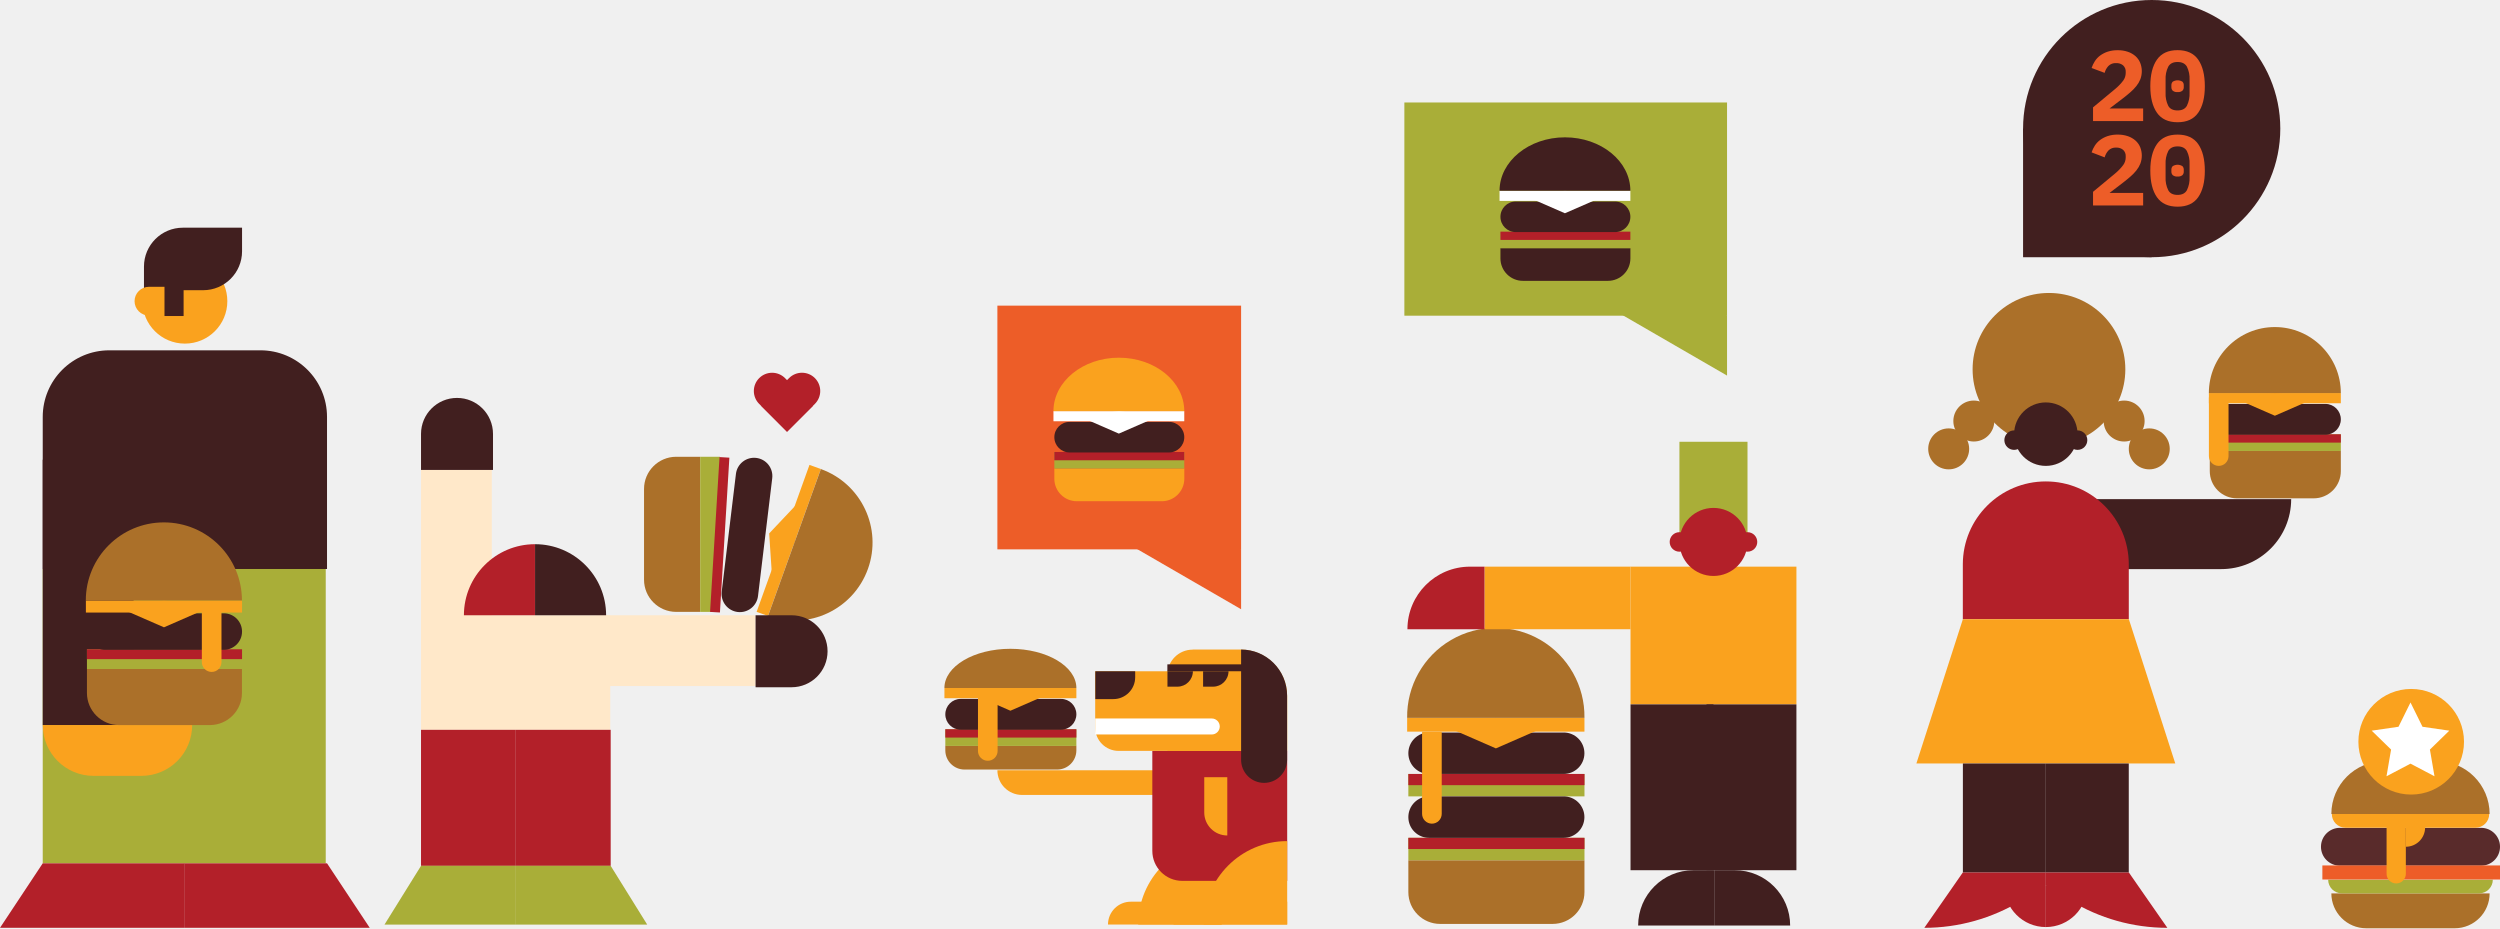
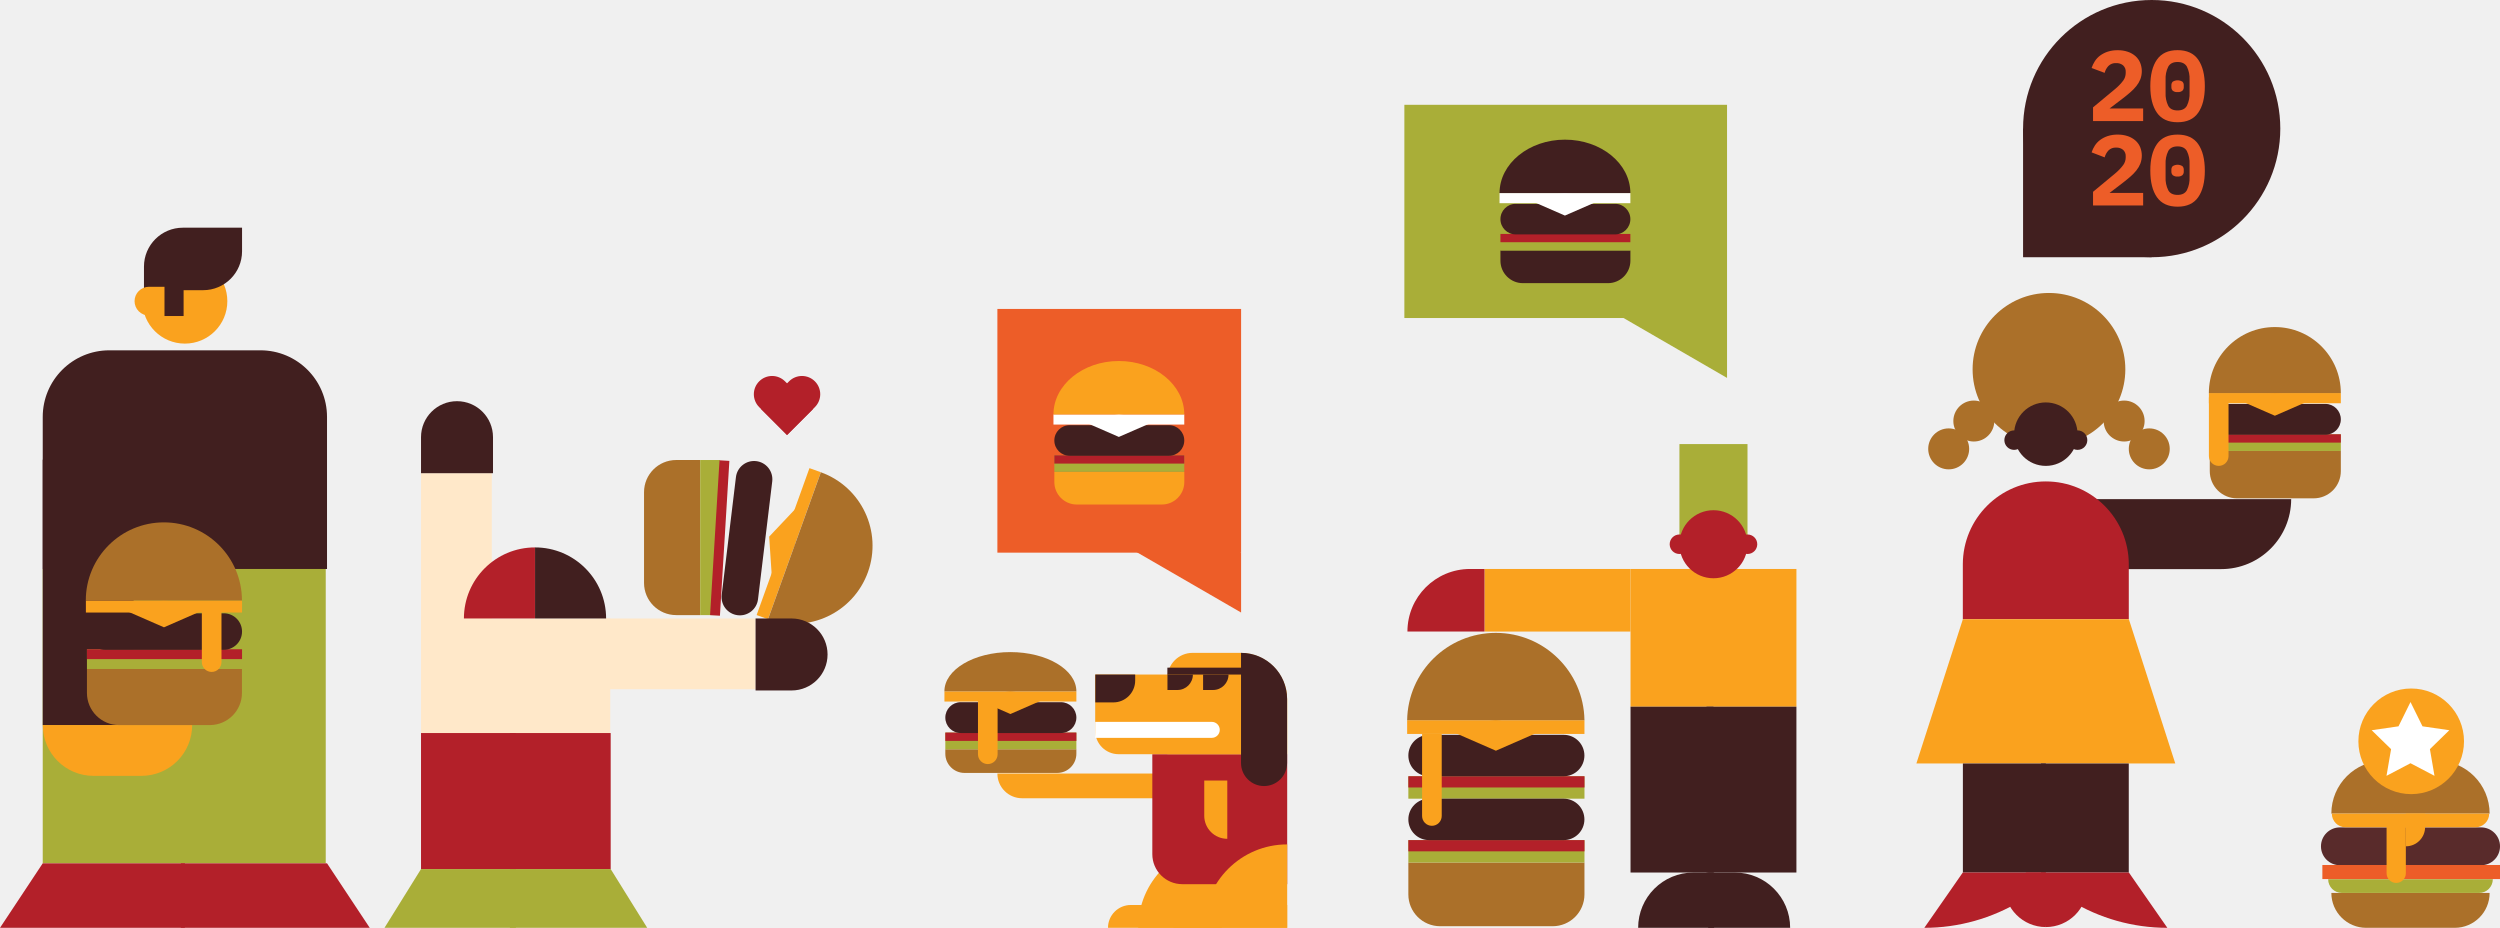
- <svg xmlns="http://www.w3.org/2000/svg" viewBox="0 0 1250.24 464.22">
+ <svg xmlns="http://www.w3.org/2000/svg" viewBox="0 0 1250.24 464">
  <defs>
    <style>.cls-1{fill:#ab7029;}.cls-2{fill:#a9ae38;}.cls-3{fill:#b32029;}.cls-4{fill:#411f1f;}.cls-5{fill:#faa21e;}.cls-6{fill:#ffe8c9;}.cls-7{fill:#ed5d28;}.cls-8{fill:#fff;}.cls-9{isolation:isolate;}.cls-10{fill:#592b2b;}</style>
  </defs>
  <g id="Layer_2" data-name="Layer 2">
    <g id="website_artwork" data-name="website artwork">
      <g id="Group_31" data-name="Group 31">
        <g id="Group_1" data-name="Group 1">
-           <path id="Rectangle_6" data-name="Rectangle 6" class="cls-1" d="M350.16,228.43V306h-12a16.08,16.08,0,0,1-16.08-16.08h0v-45.4a16.08,16.08,0,0,1,16.08-16.09h12Z" />
-           <rect id="Rectangle_7" data-name="Rectangle 7" class="cls-2" x="350.16" y="228.43" width="9.88" height="77.57" />
-           <rect id="Rectangle_8" data-name="Rectangle 8" class="cls-3" x="321.14" y="264.97" width="77.57" height="4.94" transform="translate(71.08 610.42) rotate(-86.51)" />
-           <path id="Rectangle_9" data-name="Rectangle 9" class="cls-4" d="M386.19,239.16l-7.11,58.9a9.15,9.15,0,0,1-10.16,8h0a9.15,9.15,0,0,1-8-10.16l7.12-58.9a9.13,9.13,0,0,1,10.16-8h0A9.13,9.13,0,0,1,386.19,239.16Z" />
-           <rect id="Rectangle_10" data-name="Rectangle 10" class="cls-5" x="355.41" y="267.26" width="78.09" height="6.05" transform="translate(6.62 549.98) rotate(-70.22)" />
-           <path id="Path_231" data-name="Path 231" class="cls-5" d="M386.38,292.73l10.92-21.42,5.23-23.47-17.87,18.92Z" />
-           <path id="Path_232" data-name="Path 232" class="cls-1" d="M384.09,308.05a39,39,0,0,0,26.43-73.48h0Z" />
-         </g>
-         <rect id="Rectangle_11" data-name="Rectangle 11" class="cls-6" x="210.55" y="307.69" width="94.64" height="57.29" />
-         <rect id="Rectangle_12" data-name="Rectangle 12" class="cls-6" x="298.21" y="307.69" width="79.65" height="35.39" />
-         <rect id="Rectangle_13" data-name="Rectangle 13" class="cls-6" x="210.55" y="235.02" width="35.39" height="87.79" />
-         <path id="Rectangle_14" data-name="Rectangle 14" class="cls-4" d="M210.55,235V217a18,18,0,0,1,18-18h0a18,18,0,0,1,18,18h0v18H210.55Z" />
-         <path id="Rectangle_15" data-name="Rectangle 15" class="cls-4" d="M377.86,307.69h18a18,18,0,0,1,18,18h0a18,18,0,0,1-18,18h-18V307.69Z" />
-         <rect id="Rectangle_16" data-name="Rectangle 16" class="cls-3" x="210.55" y="364.98" width="47.42" height="68.03" />
-         <rect id="Rectangle_17" data-name="Rectangle 17" class="cls-3" x="257.98" y="364.98" width="47.42" height="68.03" />
-         <path id="Path_233" data-name="Path 233" class="cls-2" d="M192.28,462.39H258V433H210.55Z" />
-         <path id="Path_234" data-name="Path 234" class="cls-2" d="M323.67,462.39H258V433H305.4Z" />
-         <path id="Rectangle_18" data-name="Rectangle 18" class="cls-4" d="M267.57,272.15h0a35.54,35.54,0,0,1,35.54,35.54H267.57V272.15Z" />
-         <path id="Rectangle_19" data-name="Rectangle 19" class="cls-3" d="M267.57,307.69H232a35.54,35.54,0,0,1,35.54-35.54h0v35.54Z" />
+           <path id="Rectangle_6" data-name="Rectangle 6" class="cls-1" d="M350.16,230.05v77.56h-12a16.08,16.08,0,0,1-16.08-16.08h0v-45.4a16.08,16.08,0,0,1,16.08-16.08h12Z" />
+           <rect id="Rectangle_7" data-name="Rectangle 7" class="cls-2" x="350.16" y="230.05" width="9.88" height="77.57" />
+           <rect id="Rectangle_8" data-name="Rectangle 8" class="cls-3" x="321.14" y="266.58" width="77.57" height="4.94" transform="translate(69.47 611.93) rotate(-86.51)" />
+           <path id="Rectangle_9" data-name="Rectangle 9" class="cls-4" d="M386.19,240.77l-7.11,58.9a9.14,9.14,0,0,1-10.16,8h0a9.13,9.13,0,0,1-8-10.16l7.12-58.9a9.14,9.14,0,0,1,10.16-8h0A9.13,9.13,0,0,1,386.19,240.77Z" />
+           <rect id="Rectangle_10" data-name="Rectangle 10" class="cls-5" x="355.41" y="268.87" width="78.09" height="6.05" transform="translate(5.1 551.05) rotate(-70.22)" />
+           <path id="Path_231" data-name="Path 231" class="cls-5" d="M386.38,294.34l10.92-21.42,5.23-23.47-17.87,18.92Z" />
+           <path id="Path_232" data-name="Path 232" class="cls-1" d="M384.09,309.66a39,39,0,0,0,26.43-73.48h0Z" />
+         </g>
+         <rect id="Rectangle_11" data-name="Rectangle 11" class="cls-6" x="210.55" y="309.3" width="94.64" height="57.29" />
+         <rect id="Rectangle_12" data-name="Rectangle 12" class="cls-6" x="298.21" y="309.3" width="79.65" height="35.39" />
+         <rect id="Rectangle_13" data-name="Rectangle 13" class="cls-6" x="210.55" y="236.63" width="35.39" height="87.79" />
+         <path id="Rectangle_14" data-name="Rectangle 14" class="cls-4" d="M210.55,236.63v-18a18,18,0,0,1,18-18h0a18,18,0,0,1,18,18h0v18H210.55Z" />
+         <path id="Rectangle_15" data-name="Rectangle 15" class="cls-4" d="M377.86,309.3h18a18,18,0,0,1,18,18h0a18,18,0,0,1-18,18h-18V309.3Z" />
+         <rect id="Rectangle_16" data-name="Rectangle 16" class="cls-3" x="210.55" y="366.59" width="47.42" height="68.03" />
+         <rect id="Rectangle_17" data-name="Rectangle 17" class="cls-3" x="254.97" y="366.59" width="50.43" height="68.03" />
+         <path id="Path_233" data-name="Path 233" class="cls-2" d="M192.28,464H258V434.61H210.55Z" />
+         <path id="Path_234" data-name="Path 234" class="cls-2" d="M323.67,464H255V434.61H305.4Z" />
+         <path id="Rectangle_18" data-name="Rectangle 18" class="cls-4" d="M267.57,273.76h0a35.54,35.54,0,0,1,35.54,35.54H267.57V273.76Z" />
+         <path id="Rectangle_19" data-name="Rectangle 19" class="cls-3" d="M267.57,309.3H232a35.54,35.54,0,0,1,35.54-35.54h0V309.3Z" />
        <g id="Group_2" data-name="Group 2">
-           <path id="Rectangle_20" data-name="Rectangle 20" class="cls-3" d="M379.67,189.09h0a9.12,9.12,0,0,1,12.91,0L406.51,203h0l-12.92,12.91h0L379.67,202A9.12,9.12,0,0,1,379.67,189.09Z" />
-           <path id="Rectangle_21" data-name="Rectangle 21" class="cls-3" d="M393.59,215.93,380.68,203h0l13.93-13.92a9.12,9.12,0,0,1,12.91,0h0a9.12,9.12,0,0,1,0,12.91h0l-13.93,13.93Z" />
+           <path id="Rectangle_20" data-name="Rectangle 20" class="cls-3" d="M379.67,190.7h0a9.12,9.12,0,0,1,12.91,0l13.93,13.93h0l-12.92,12.91h0l-13.92-13.93A9.12,9.12,0,0,1,379.67,190.7Z" />
+           <path id="Rectangle_21" data-name="Rectangle 21" class="cls-3" d="M393.59,217.54l-12.91-12.91h0l13.93-13.93a9.12,9.12,0,0,1,12.91,0h0a9.12,9.12,0,0,1,0,12.91h0l-13.93,13.93Z" />
        </g>
      </g>
      <g id="Group_32" data-name="Group 32">
        <circle id="Ellipse_14" data-name="Ellipse 14" class="cls-5" cx="92.46" cy="150.61" r="21.23" />
        <path id="Rectangle_52" data-name="Rectangle 52" class="cls-4" d="M54.67,175.19h75.57a33.3,33.3,0,0,1,33.3,33.3h0v76.05H21.37V208.49a33.3,33.3,0,0,1,33.3-33.3Z" />
-         <rect id="Rectangle_53" data-name="Rectangle 53" class="cls-2" x="21.37" y="284.55" width="71.08" height="147.2" />
-         <rect id="Rectangle_54" data-name="Rectangle 54" class="cls-2" x="91.82" y="284.55" width="71.08" height="147.2" />
+         <rect id="Rectangle_53" data-name="Rectangle 53" class="cls-2" x="21.37" y="284.54" width="71.08" height="147.2" />
+         <rect id="Rectangle_54" data-name="Rectangle 54" class="cls-2" x="91.82" y="284.54" width="71.08" height="147.2" />
        <path id="Path_243" data-name="Path 243" class="cls-3" d="M0,464H92.45V431.74H21.37Z" />
-         <path id="Path_244" data-name="Path 244" class="cls-3" d="M184.91,464H92.45V431.74h71.09Z" />
-         <rect id="Rectangle_55" data-name="Rectangle 55" class="cls-4" x="21.37" y="229.87" width="45.45" height="132.74" />
+         <path id="Path_244" data-name="Path 244" class="cls-3" d="M184.91,464H90.45V431.74h73.09Z" />
+         <rect id="Rectangle_55" data-name="Rectangle 55" class="cls-4" x="21.37" y="229.86" width="45.45" height="132.74" />
        <path id="Rectangle_56" data-name="Rectangle 56" class="cls-5" d="M21.37,362.61H96.1A25.35,25.35,0,0,1,70.75,388h-24a25.35,25.35,0,0,1-25.35-25.35Z" />
        <g id="Group_11" data-name="Group 11">
-           <path id="Rectangle_57" data-name="Rectangle 57" class="cls-1" d="M43.48,334.57H121v12A16.08,16.08,0,0,1,105,362.61H59.56a16.08,16.08,0,0,1-16.08-16.08h0v-12Z" />
-           <rect id="Rectangle_58" data-name="Rectangle 58" class="cls-2" x="43.48" y="324.69" width="77.57" height="9.88" />
-           <rect id="Rectangle_59" data-name="Rectangle 59" class="cls-3" x="43.48" y="324.69" width="77.57" height="4.94" />
-           <path id="Rectangle_60" data-name="Rectangle 60" class="cls-4" d="M52.6,306.72h59.32a9.12,9.12,0,0,1,9.12,9.13h0a9.12,9.12,0,0,1-9.12,9.12H52.6a9.12,9.12,0,0,1-9.12-9.12h0A9.12,9.12,0,0,1,52.6,306.72Z" />
-           <rect id="Rectangle_61" data-name="Rectangle 61" class="cls-5" x="42.95" y="300.29" width="78.09" height="6.05" />
-           <path id="Path_245" data-name="Path 245" class="cls-5" d="M105.85,303.31l-23.85-3-23.85,3L82,313.72Z" />
-           <path id="Path_246" data-name="Path 246" class="cls-1" d="M121,300.29a39,39,0,1,0-78.09,0H121Z" />
-         </g>
-         <path id="Rectangle_62" data-name="Rectangle 62" class="cls-4" d="M91.39,113.87h29.66v11.81a19.45,19.45,0,0,1-19.45,19.45H72V133.31a19.44,19.44,0,0,1,19.44-19.44Z" />
-         <path id="Rectangle_63" data-name="Rectangle 63" class="cls-5" d="M67.29,150.61h0a7.19,7.19,0,0,1,7.19-7.18H88.8V157.8H74.48a7.19,7.19,0,0,1-7.19-7.19Z" />
+           <path id="Rectangle_57" data-name="Rectangle 57" class="cls-1" d="M43.48,334.56H121v12A16.08,16.08,0,0,1,105,362.61H59.56a16.08,16.08,0,0,1-16.08-16.09h0v-12Z" />
+           <rect id="Rectangle_58" data-name="Rectangle 58" class="cls-2" x="43.48" y="324.68" width="77.57" height="9.88" />
+           <rect id="Rectangle_59" data-name="Rectangle 59" class="cls-3" x="43.48" y="324.68" width="77.57" height="4.94" />
+           <path id="Rectangle_60" data-name="Rectangle 60" class="cls-4" d="M52.6,306.71h59.32a9.12,9.12,0,0,1,9.12,9.13h0a9.12,9.12,0,0,1-9.12,9.12H52.6a9.12,9.12,0,0,1-9.12-9.12h0A9.12,9.12,0,0,1,52.6,306.71Z" />
+           <rect id="Rectangle_61" data-name="Rectangle 61" class="cls-5" x="42.95" y="300.28" width="78.09" height="6.05" />
+           <path id="Path_245" data-name="Path 245" class="cls-5" d="M105.85,303.3l-23.85-3-23.85,3L82,313.72Z" />
+           <path id="Path_246" data-name="Path 246" class="cls-1" d="M121,300.28a39,39,0,1,0-78.09,0H121Z" />
+         </g>
+         <path id="Rectangle_62" data-name="Rectangle 62" class="cls-4" d="M91.39,113.87h29.66v11.81a19.45,19.45,0,0,1-19.45,19.44H72V133.31a19.44,19.44,0,0,1,19.44-19.44Z" />
+         <path id="Rectangle_63" data-name="Rectangle 63" class="cls-5" d="M67.29,150.61h0a7.19,7.19,0,0,1,7.19-7.19H88.8v14.37H74.48a7.18,7.18,0,0,1-7.19-7.18Z" />
        <rect id="Rectangle_64" data-name="Rectangle 64" class="cls-4" x="82.26" y="131.99" width="9.56" height="26.05" />
-         <path id="Rectangle_65" data-name="Rectangle 65" class="cls-5" d="M100.94,301.7h9.82v29.42a4.91,4.91,0,0,1-4.91,4.91h0a4.91,4.91,0,0,1-4.91-4.91V301.7Z" />
+         <path id="Rectangle_65" data-name="Rectangle 65" class="cls-5" d="M100.94,301.7h9.82v29.41a4.91,4.91,0,0,1-4.91,4.92h0a4.91,4.91,0,0,1-4.91-4.92V301.7Z" />
      </g>
      <g id="Group_33" data-name="Group 33">
        <g id="Group_5" data-name="Group 5">
-           <rect id="Rectangle_22" data-name="Rectangle 22" class="cls-7" x="498.79" y="152.85" width="121.88" height="121.88" />
-           <path id="Path_235" data-name="Path 235" class="cls-7" d="M560.48,269.85l60.19,34.83V274.73l-23.93-15.81Z" />
+           <rect id="Rectangle_22" data-name="Rectangle 22" class="cls-7" x="498.79" y="154.5" width="121.88" height="121.88" />
+           <path id="Path_235" data-name="Path 235" class="cls-7" d="M560.48,271.51l60.19,34.82V276.38l-23.93-15.81Z" />
          <g id="Group_4" data-name="Group 4">
-             <path id="Rectangle_23" data-name="Rectangle 23" class="cls-5" d="M527.27,234.32h65v5.1A11.24,11.24,0,0,1,581,250.66H538.51a11.24,11.24,0,0,1-11.24-11.24v-5.1Z" />
-             <rect id="Rectangle_24" data-name="Rectangle 24" class="cls-2" x="527.27" y="226.04" width="64.98" height="8.27" />
-             <rect id="Rectangle_25" data-name="Rectangle 25" class="cls-3" x="527.27" y="226.04" width="64.98" height="4.14" />
-             <rect id="Rectangle_26" data-name="Rectangle 26" class="cls-4" x="527.27" y="210.99" width="64.98" height="15.29" rx="7.64" />
-             <rect id="Rectangle_27" data-name="Rectangle 27" class="cls-8" x="526.83" y="205.6" width="65.42" height="5.07" />
-             <path id="Path_236" data-name="Path 236" class="cls-8" d="M579.53,208.13l-20-2.53-20,2.53,20,8.72Z" />
-             <path id="Path_237" data-name="Path 237" class="cls-5" d="M592.25,205.6c0-14.76-14.64-26.72-32.71-26.72s-32.71,12-32.71,26.72Z" />
+             <path id="Rectangle_23" data-name="Rectangle 23" class="cls-5" d="M527.27,236h65v5.1A11.24,11.24,0,0,1,581,252.31H538.51a11.24,11.24,0,0,1-11.24-11.24V236Z" />
+             <rect id="Rectangle_24" data-name="Rectangle 24" class="cls-2" x="527.27" y="227.7" width="64.98" height="8.27" />
+             <rect id="Rectangle_25" data-name="Rectangle 25" class="cls-3" x="527.27" y="227.7" width="64.98" height="4.14" />
+             <rect id="Rectangle_26" data-name="Rectangle 26" class="cls-4" x="527.27" y="212.64" width="64.98" height="15.29" rx="7.64" />
+             <rect id="Rectangle_27" data-name="Rectangle 27" class="cls-8" x="526.83" y="207.25" width="65.42" height="5.07" />
+             <path id="Path_236" data-name="Path 236" class="cls-8" d="M579.53,209.79l-20-2.54-20,2.54,20,8.72Z" />
+             <path id="Path_237" data-name="Path 237" class="cls-5" d="M592.25,207.25c0-14.75-14.64-26.71-32.71-26.71s-32.71,12-32.71,26.71Z" />
          </g>
        </g>
        <g id="Group_14" data-name="Group 14">
          <g id="Group_13" data-name="Group 13">
-             <path id="Rectangle_66" data-name="Rectangle 66" class="cls-1" d="M472.75,373h65.54v2.24a9.61,9.61,0,0,1-9.61,9.61H482.36a9.61,9.61,0,0,1-9.61-9.61V373Z" />
-             <rect id="Rectangle_67" data-name="Rectangle 67" class="cls-2" x="472.75" y="364.69" width="65.54" height="8.35" />
-             <rect id="Rectangle_68" data-name="Rectangle 68" class="cls-3" x="472.75" y="364.69" width="65.54" height="4.17" />
-             <path id="Rectangle_69" data-name="Rectangle 69" class="cls-4" d="M480.46,349.51h50.12a7.71,7.71,0,0,1,7.71,7.71h0a7.71,7.71,0,0,1-7.71,7.71H480.46a7.71,7.71,0,0,1-7.71-7.71h0A7.71,7.71,0,0,1,480.46,349.51Z" />
-             <rect id="Rectangle_70" data-name="Rectangle 70" class="cls-5" x="472.31" y="344.07" width="65.98" height="5.11" />
-             <path id="Path_247" data-name="Path 247" class="cls-5" d="M525.45,346.63l-20.15-2.56-20.15,2.56,20.15,8.8Z" />
-             <path id="Path_248" data-name="Path 248" class="cls-1" d="M538.29,344.07c0-10.83-14.77-19.61-33-19.61s-33,8.78-33,19.61Z" />
-           </g>
-           <path id="Rectangle_71" data-name="Rectangle 71" class="cls-5" d="M498.79,385.2h80.94v12.35H511.14A12.35,12.35,0,0,1,498.79,385.2Z" />
-           <path id="Rectangle_72" data-name="Rectangle 72" class="cls-5" d="M610.94,420.63h0v41.71H569.22A41.71,41.71,0,0,1,610.94,420.63Z" />
-           <path id="Rectangle_73" data-name="Rectangle 73" class="cls-5" d="M565.52,450.93h45.42v11.41H554.1A11.42,11.42,0,0,1,565.52,450.93Z" />
-           <path id="Rectangle_74" data-name="Rectangle 74" class="cls-3" d="M576.28,375.52h67.44v65H591.27a15,15,0,0,1-15-15v-50Z" />
-           <path id="Rectangle_75" data-name="Rectangle 75" class="cls-5" d="M547.7,335.69h78.35v39.83H559.42A11.72,11.72,0,0,1,547.7,363.8V335.69Z" />
-           <path id="Rectangle_76" data-name="Rectangle 76" class="cls-5" d="M596.44,324.83h23.84a23.44,23.44,0,0,1,23.44,23.44v27.25H583.8v-38a12.64,12.64,0,0,1,12.64-12.64Z" />
-           <path id="Rectangle_77" data-name="Rectangle 77" class="cls-4" d="M547.7,335.69h20v3a10.93,10.93,0,0,1-10.93,10.93h-9V335.69Z" />
-           <path id="Rectangle_78" data-name="Rectangle 78" class="cls-5" d="M602.24,388.69h11.52v29.13h0a11.52,11.52,0,0,1-11.52-11.52h0V388.69Z" />
-           <path id="Rectangle_79" data-name="Rectangle 79" class="cls-5" d="M643.72,420.63h0v41.71H602A41.71,41.71,0,0,1,643.72,420.63Z" />
-           <path id="Rectangle_80" data-name="Rectangle 80" class="cls-5" d="M598.29,450.93h45.43v11.41H586.87A11.42,11.42,0,0,1,598.29,450.93Z" />
-           <path id="Rectangle_81" data-name="Rectangle 81" class="cls-4" d="M583.8,335.69h12.76a7.72,7.72,0,0,1-7.72,7.71h-5v-7.71Z" />
-           <path id="Rectangle_82" data-name="Rectangle 82" class="cls-4" d="M601.62,335.69h12.76a7.72,7.72,0,0,1-7.72,7.71h-5v-7.71Z" />
-           <rect id="Rectangle_83" data-name="Rectangle 83" class="cls-4" x="583.8" y="332.24" width="48.39" height="3.45" />
-           <path id="Rectangle_84" data-name="Rectangle 84" class="cls-4" d="M620.67,324.83h0a23,23,0,0,1,23,23V380a11.52,11.52,0,0,1-11.52,11.52h0A11.52,11.52,0,0,1,620.67,380h0V324.83Z" />
-           <path id="Rectangle_85" data-name="Rectangle 85" class="cls-8" d="M547.7,359.31H606a4,4,0,0,1,4,4h0a4,4,0,0,1-4,4H547.7v-8Z" />
-           <path id="Rectangle_86" data-name="Rectangle 86" class="cls-5" d="M489.08,346.13h9.82v29.42a4.91,4.91,0,0,1-4.91,4.91h0a4.91,4.91,0,0,1-4.91-4.91V346.13Z" />
+             <path id="Rectangle_66" data-name="Rectangle 66" class="cls-1" d="M472.75,374.69h65.54v2.24a9.61,9.61,0,0,1-9.61,9.61H482.36a9.61,9.61,0,0,1-9.61-9.61v-2.24Z" />
+             <rect id="Rectangle_67" data-name="Rectangle 67" class="cls-2" x="472.75" y="366.35" width="65.54" height="8.35" />
+             <rect id="Rectangle_68" data-name="Rectangle 68" class="cls-3" x="472.75" y="366.35" width="65.54" height="4.17" />
+             <path id="Rectangle_69" data-name="Rectangle 69" class="cls-4" d="M480.46,351.16h50.12a7.71,7.71,0,0,1,7.71,7.71h0a7.72,7.72,0,0,1-7.71,7.72H480.46a7.72,7.72,0,0,1-7.71-7.72h0A7.71,7.71,0,0,1,480.46,351.16Z" />
+             <rect id="Rectangle_70" data-name="Rectangle 70" class="cls-5" x="472.31" y="345.73" width="65.98" height="5.11" />
+             <path id="Path_247" data-name="Path 247" class="cls-5" d="M525.45,348.28l-20.15-2.56-20.15,2.56,20.15,8.8Z" />
+             <path id="Path_248" data-name="Path 248" class="cls-1" d="M538.29,345.73c0-10.84-14.77-19.62-33-19.62s-33,8.78-33,19.62Z" />
+           </g>
+           <path id="Rectangle_71" data-name="Rectangle 71" class="cls-5" d="M498.79,386.85h80.94V399.2H511.14A12.35,12.35,0,0,1,498.79,386.85Z" />
+           <path id="Rectangle_72" data-name="Rectangle 72" class="cls-5" d="M610.94,422.28h0V464H569.22A41.72,41.72,0,0,1,610.94,422.28Z" />
+           <path id="Rectangle_73" data-name="Rectangle 73" class="cls-5" d="M565.52,452.58h45.42V464H554.1A11.42,11.42,0,0,1,565.52,452.58Z" />
+           <path id="Rectangle_74" data-name="Rectangle 74" class="cls-3" d="M576.28,377.17h67.44v65H591.27a15,15,0,0,1-15-15V377.17Z" />
+           <path id="Rectangle_75" data-name="Rectangle 75" class="cls-5" d="M547.7,337.34h78.35v39.83H559.42a11.72,11.72,0,0,1-11.72-11.71V337.34Z" />
+           <path id="Rectangle_76" data-name="Rectangle 76" class="cls-5" d="M596.44,326.49h23.84a23.44,23.44,0,0,1,23.44,23.43v27.25H583.8V339.12a12.63,12.63,0,0,1,12.64-12.63Z" />
+           <path id="Rectangle_77" data-name="Rectangle 77" class="cls-4" d="M547.7,337.34h20v3a10.93,10.93,0,0,1-10.93,10.93h-9V337.34Z" />
+           <path id="Rectangle_78" data-name="Rectangle 78" class="cls-5" d="M602.24,390.34h11.52v29.14h0A11.52,11.52,0,0,1,602.24,408h0V390.34Z" />
+           <path id="Rectangle_79" data-name="Rectangle 79" class="cls-5" d="M643.72,422.28h0V464H602A41.72,41.72,0,0,1,643.72,422.28Z" />
+           <path id="Rectangle_80" data-name="Rectangle 80" class="cls-5" d="M598.29,452.58h45.43V464H586.87A11.42,11.42,0,0,1,598.29,452.58Z" />
+           <path id="Rectangle_81" data-name="Rectangle 81" class="cls-4" d="M583.8,337.34h12.76a7.72,7.72,0,0,1-7.72,7.72h-5v-7.72Z" />
+           <path id="Rectangle_82" data-name="Rectangle 82" class="cls-4" d="M601.62,337.34h12.76a7.72,7.72,0,0,1-7.72,7.72h-5v-7.72Z" />
+           <rect id="Rectangle_83" data-name="Rectangle 83" class="cls-4" x="583.8" y="333.89" width="48.39" height="3.45" />
+           <path id="Rectangle_84" data-name="Rectangle 84" class="cls-4" d="M620.67,326.49h0a23,23,0,0,1,23,23v32.09a11.51,11.51,0,0,1-11.52,11.52h0a11.52,11.52,0,0,1-11.52-11.52h0V326.49Z" />
+           <path id="Rectangle_85" data-name="Rectangle 85" class="cls-8" d="M547.7,361H606a4,4,0,0,1,4,4h0a4,4,0,0,1-4,4H547.7v-8Z" />
+           <path id="Rectangle_86" data-name="Rectangle 86" class="cls-5" d="M489.08,347.78h9.82V377.2a4.91,4.91,0,0,1-4.91,4.91h0a4.9,4.9,0,0,1-4.91-4.91V347.78Z" />
        </g>
      </g>
      <g id="Group_28" data-name="Group 28">
        <g id="Group_8" data-name="Group 8">
          <circle id="Ellipse_10" data-name="Ellipse 10" class="cls-4" cx="1076.05" cy="64.32" r="64.32" />
          <rect id="Rectangle_34" data-name="Rectangle 34" class="cls-4" x="1011.73" y="64.32" width="64.32" height="64.32" />
          <g id="_20_20" data-name=" 20 20" class="cls-9">
            <g class="cls-9">
              <path class="cls-7" d="M1071.78,60.53h-25.06V53.69l11-9.14a24.54,24.54,0,0,0,4.09-4.24,6.51,6.51,0,0,0,1.25-3.8V36a4.15,4.15,0,0,0-1.3-3.32,5.14,5.14,0,0,0-3.49-1.12A5,5,0,0,0,1054.4,33a8.11,8.11,0,0,0-1.89,3.44L1046,34a15.21,15.21,0,0,1,1.64-3.43,10.82,10.82,0,0,1,2.67-2.82,13.93,13.93,0,0,1,3.77-1.92,15.59,15.59,0,0,1,5-.72,15,15,0,0,1,5.09.8,11.22,11.22,0,0,1,3.8,2.19,9.21,9.21,0,0,1,2.34,3.32,11.42,11.42,0,0,1,.08,8.19,13.44,13.44,0,0,1-2,3.42,23.51,23.51,0,0,1-3,3.1c-1.14,1-2.37,2-3.67,3L1055,54.24h16.78Z" />
              <path class="cls-7" d="M1089,61.13q-7,0-10.32-4.75t-3.32-13.28q0-8.54,3.32-13.28T1089,25.08q7,0,10.31,4.74t3.32,13.28q0,8.53-3.32,13.28T1089,61.13Zm0-5.9q3.35,0,4.66-2.34a13.35,13.35,0,0,0,1.33-6.54V39.86a13.3,13.3,0,0,0-1.33-6.54Q1092.3,31,1089,31c-2.24,0-3.79.78-4.67,2.35a13.3,13.3,0,0,0-1.33,6.54v6.49a13.35,13.35,0,0,0,1.33,6.54C1085.17,54.45,1086.72,55.23,1089,55.23Zm0-9.18a3.31,3.31,0,0,1-2.43-.7,2.4,2.4,0,0,1-.67-1.7v-1.1a2.41,2.41,0,0,1,.67-1.7,4.61,4.61,0,0,1,4.85,0,2.37,2.37,0,0,1,.67,1.7v1.1a2.35,2.35,0,0,1-.67,1.7A3.3,3.3,0,0,1,1089,46.05Z" />
            </g>
            <g class="cls-9">
              <path class="cls-7" d="M1071.78,102.76h-25.06V95.92l11-9.13a24.18,24.18,0,0,0,4.09-4.25,6.48,6.48,0,0,0,1.25-3.79v-.5a4.13,4.13,0,0,0-1.3-3.32,5.14,5.14,0,0,0-3.49-1.12,5,5,0,0,0-3.85,1.44,8.21,8.21,0,0,0-1.89,3.45L1046,76.2a14.93,14.93,0,0,1,1.64-3.42,10.82,10.82,0,0,1,2.67-2.82,13.65,13.65,0,0,1,3.77-1.92,15.58,15.58,0,0,1,5-.73,15.23,15.23,0,0,1,5.09.8,11.41,11.41,0,0,1,3.8,2.2,9.12,9.12,0,0,1,2.34,3.32,11.42,11.42,0,0,1,.08,8.19,13.79,13.79,0,0,1-2,3.42,23.45,23.45,0,0,1-3,3.09c-1.14,1-2.37,2-3.67,3L1055,96.47h16.78Z" />
              <path class="cls-7" d="M1089,103.36q-7,0-10.32-4.74t-3.32-13.28q0-8.53,3.32-13.28T1089,67.31q7,0,10.31,4.75t3.32,13.28q0,8.53-3.32,13.28T1089,103.36Zm0-5.89q3.35,0,4.66-2.35a13.3,13.3,0,0,0,1.33-6.54V82.09a13.35,13.35,0,0,0-1.33-6.54q-1.32-2.34-4.66-2.34c-2.24,0-3.79.78-4.67,2.34a13.35,13.35,0,0,0-1.33,6.54v6.49a13.3,13.3,0,0,0,1.33,6.54C1085.17,96.69,1086.72,97.47,1089,97.47Zm0-9.19a3.36,3.36,0,0,1-2.43-.69,2.41,2.41,0,0,1-.67-1.7v-1.1a2.4,2.4,0,0,1,.67-1.7,4.55,4.55,0,0,1,4.85,0,2.35,2.35,0,0,1,.67,1.7v1.1a2.37,2.37,0,0,1-.67,1.7A3.35,3.35,0,0,1,1089,88.28Z" />
            </g>
          </g>
        </g>
        <g id="Group_16" data-name="Group 16">
          <path id="Rectangle_87" data-name="Rectangle 87" class="cls-4" d="M1042.69,249.61h103.12a35,35,0,0,1-35,35h-68.12v-35Z" />
          <circle id="Ellipse_15" data-name="Ellipse 15" class="cls-1" cx="1024.68" cy="184.7" r="38.19" />
          <path id="Rectangle_88" data-name="Rectangle 88" class="cls-3" d="M1023.11,240.76h0a41.49,41.49,0,0,1,41.49,41.48h0v27.39h-83V282.25A41.49,41.49,0,0,1,1023.11,240.76Z" />
          <path id="Path_249" data-name="Path 249" class="cls-5" d="M1087.85,381.82H958.37l23.26-72.17h83Z" />
          <rect id="Rectangle_89" data-name="Rectangle 89" class="cls-4" x="981.63" y="381.82" width="41.48" height="54.54" />
-           <rect id="Rectangle_90" data-name="Rectangle 90" class="cls-4" x="1023.11" y="381.82" width="41.48" height="54.54" />
+           <rect id="Rectangle_90" data-name="Rectangle 90" class="cls-4" x="1020.71" y="381.82" width="43.88" height="54.54" />
          <path id="Path_250" data-name="Path 250" class="cls-3" d="M1023.11,436.35v6.53l-12.25,7.48A93.12,93.12,0,0,1,962.34,464h0l11.24-16.13,8-11.52Z" />
          <path id="Rectangle_91" data-name="Rectangle 91" class="cls-3" d="M1002.37,442.88h20.74v20.74h0a20.74,20.74,0,0,1-20.74-20.74Z" />
-           <path id="Path_251" data-name="Path 251" class="cls-3" d="M1023.11,436.35v6.53l12.26,7.48A93.08,93.08,0,0,0,1083.88,464h0l-11.23-16.13-8-11.52Z" />
-           <path id="Rectangle_92" data-name="Rectangle 92" class="cls-3" d="M1023.11,463.62h0V442.88h20.75A20.74,20.74,0,0,1,1023.11,463.62Z" />
+           <path id="Path_251" data-name="Path 251" class="cls-3" d="M1013.11,436.35v6.53l22.26,7.48A93.08,93.08,0,0,0,1083.88,464h0l-11.23-16.13-8-11.52Z" />
+           <path id="Rectangle_92" data-name="Rectangle 92" class="cls-3" d="M1023.11,463.62h0l-10-20.74h30.75A20.74,20.74,0,0,1,1023.11,463.62Z" />
          <circle id="Ellipse_16" data-name="Ellipse 16" class="cls-4" cx="1023.11" cy="217.12" r="15.87" />
          <circle id="Ellipse_17" data-name="Ellipse 17" class="cls-1" cx="1062.27" cy="210.56" r="10.24" />
          <circle id="Ellipse_18" data-name="Ellipse 18" class="cls-1" cx="1074.84" cy="224.48" r="10.24" />
          <circle id="Ellipse_19" data-name="Ellipse 19" class="cls-1" cx="987.1" cy="210.56" r="10.24" />
          <circle id="Ellipse_20" data-name="Ellipse 20" class="cls-1" cx="974.53" cy="224.48" r="10.24" />
          <g id="Group_15" data-name="Group 15">
            <path id="Rectangle_93" data-name="Rectangle 93" class="cls-1" d="M1105.1,225.52h65.54v10.11a13.58,13.58,0,0,1-13.59,13.59h-38.36a13.58,13.58,0,0,1-13.59-13.59V225.52Z" />
            <rect id="Rectangle_94" data-name="Rectangle 94" class="cls-2" x="1105.1" y="217.18" width="65.54" height="8.35" />
            <rect id="Rectangle_95" data-name="Rectangle 95" class="cls-3" x="1105.1" y="217.18" width="65.54" height="4.17" />
            <path id="Rectangle_96" data-name="Rectangle 96" class="cls-4" d="M1112.81,202h50.12a7.71,7.71,0,0,1,7.71,7.71h0a7.71,7.71,0,0,1-7.71,7.71h-50.12a7.71,7.71,0,0,1-7.71-7.71h0A7.71,7.71,0,0,1,1112.81,202Z" />
            <rect id="Rectangle_97" data-name="Rectangle 97" class="cls-5" x="1104.66" y="196.56" width="65.98" height="5.11" />
            <path id="Path_252" data-name="Path 252" class="cls-5" d="M1157.8,199.11l-20.15-2.56-20.15,2.56,20.15,8.8Z" />
            <path id="Path_253" data-name="Path 253" class="cls-1" d="M1170.64,196.56a33,33,0,1,0-66,0Z" />
          </g>
          <circle id="Ellipse_21" data-name="Ellipse 21" class="cls-4" cx="1038.99" cy="220.11" r="4.87" />
          <circle id="Ellipse_22" data-name="Ellipse 22" class="cls-4" cx="1007.24" cy="220.11" r="4.87" />
          <path id="Rectangle_98" data-name="Rectangle 98" class="cls-5" d="M1104.66,198.66h9.82v29.42a4.91,4.91,0,0,1-4.91,4.91h0a4.91,4.91,0,0,1-4.91-4.91V198.66Z" />
        </g>
      </g>
      <g id="Group_27" data-name="Group 27">
        <g id="Group_10" data-name="Group 10">
-           <rect id="Rectangle_35" data-name="Rectangle 35" class="cls-5" x="815.42" y="283.38" width="82.97" height="68.88" />
-           <rect id="Rectangle_36" data-name="Rectangle 36" class="cls-4" x="815.42" y="352.26" width="41.48" height="82.93" />
-           <rect id="Rectangle_37" data-name="Rectangle 37" class="cls-4" x="853.41" y="352.26" width="44.97" height="82.93" />
-           <path id="Rectangle_38" data-name="Rectangle 38" class="cls-4" d="M846.86,435.19h10.37v27.65h-38a27.65,27.65,0,0,1,27.66-27.65Z" />
-           <path id="Rectangle_39" data-name="Rectangle 39" class="cls-4" d="M895.25,462.84h-38V435.19H867.6a27.65,27.65,0,0,1,27.65,27.65Z" />
+           <rect id="Rectangle_35" data-name="Rectangle 35" class="cls-5" x="815.42" y="284.54" width="82.97" height="68.88" />
+           <rect id="Rectangle_36" data-name="Rectangle 36" class="cls-4" x="815.42" y="353.42" width="41.48" height="82.93" />
+           <rect id="Rectangle_37" data-name="Rectangle 37" class="cls-4" x="853.41" y="353.42" width="44.97" height="82.93" />
+           <path id="Rectangle_38" data-name="Rectangle 38" class="cls-4" d="M846.86,436.35h10.37V464h-38a27.65,27.65,0,0,1,27.66-27.65Z" />
+           <path id="Rectangle_39" data-name="Rectangle 39" class="cls-4" d="M895.25,464h-41V436.35H867.6A27.65,27.65,0,0,1,895.25,464Z" />
          <g id="Group_9" data-name="Group 9">
-             <path id="Rectangle_40" data-name="Rectangle 40" class="cls-1" d="M704.31,430.2h88.07v15.93a15.92,15.92,0,0,1-15.91,15.92H720.22a15.91,15.91,0,0,1-15.91-15.92h0V430.2Z" />
-             <rect id="Rectangle_41" data-name="Rectangle 41" class="cls-2" x="704.31" y="418.98" width="88.08" height="11.22" />
-             <rect id="Rectangle_42" data-name="Rectangle 42" class="cls-3" x="704.31" y="418.98" width="88.08" height="5.61" />
-             <rect id="Rectangle_43" data-name="Rectangle 43" class="cls-2" x="704.31" y="387.05" width="88.08" height="11.22" />
-             <rect id="Rectangle_44" data-name="Rectangle 44" class="cls-3" x="704.31" y="387.05" width="88.08" height="5.61" />
-             <path id="Rectangle_45" data-name="Rectangle 45" class="cls-4" d="M714.67,366.32H782a10.36,10.36,0,0,1,10.36,10.36h0A10.36,10.36,0,0,1,782,387.05H714.67a10.36,10.36,0,0,1-10.36-10.37h0A10.36,10.36,0,0,1,714.67,366.32Z" />
-             <path id="Rectangle_46" data-name="Rectangle 46" class="cls-4" d="M714.67,398.26H782a10.36,10.36,0,0,1,10.36,10.36h0A10.36,10.36,0,0,1,782,419H714.67a10.36,10.36,0,0,1-10.36-10.36h0A10.36,10.36,0,0,1,714.67,398.26Z" />
-             <rect id="Rectangle_47" data-name="Rectangle 47" class="cls-5" x="703.71" y="359.02" width="88.67" height="6.87" />
-             <path id="Path_241" data-name="Path 241" class="cls-5" d="M775.13,362.45,748.05,359,721,362.45l27.09,11.82Z" />
-             <path id="Path_242" data-name="Path 242" class="cls-1" d="M792.38,359a44.34,44.34,0,1,0-88.67,0Z" />
-           </g>
-           <rect id="Rectangle_48" data-name="Rectangle 48" class="cls-5" x="742.38" y="283.38" width="73.04" height="31.3" />
-           <path id="Rectangle_49" data-name="Rectangle 49" class="cls-3" d="M735.15,283.38h7.23v31.3H703.85a31.31,31.31,0,0,1,31.3-31.3Z" />
-           <rect id="Rectangle_50" data-name="Rectangle 50" class="cls-2" x="839.88" y="220.93" width="34.04" height="50.09" />
-           <circle id="Ellipse_11" data-name="Ellipse 11" class="cls-3" cx="856.9" cy="271.02" r="17.02" />
-           <circle id="Ellipse_12" data-name="Ellipse 12" class="cls-3" cx="839.88" cy="271.02" r="4.88" />
-           <circle id="Ellipse_13" data-name="Ellipse 13" class="cls-3" cx="873.92" cy="271.02" r="4.88" />
-           <path id="Rectangle_51" data-name="Rectangle 51" class="cls-5" d="M711.14,365.89H721V407a4.91,4.91,0,0,1-4.91,4.91h0a4.91,4.91,0,0,1-4.91-4.91V365.89Z" />
+             <path id="Rectangle_40" data-name="Rectangle 40" class="cls-1" d="M704.31,431.36h88.07v15.93a15.91,15.91,0,0,1-15.91,15.91H720.22a15.91,15.91,0,0,1-15.91-15.91h0V431.36Z" />
+             <rect id="Rectangle_41" data-name="Rectangle 41" class="cls-2" x="704.31" y="420.14" width="88.08" height="11.22" />
+             <rect id="Rectangle_42" data-name="Rectangle 42" class="cls-3" x="704.31" y="420.14" width="88.08" height="5.61" />
+             <rect id="Rectangle_43" data-name="Rectangle 43" class="cls-2" x="704.31" y="388.2" width="88.08" height="11.22" />
+             <rect id="Rectangle_44" data-name="Rectangle 44" class="cls-3" x="704.31" y="388.2" width="88.08" height="5.61" />
+             <path id="Rectangle_45" data-name="Rectangle 45" class="cls-4" d="M714.67,367.48H782a10.36,10.36,0,0,1,10.36,10.36h0A10.36,10.36,0,0,1,782,388.2H714.67a10.36,10.36,0,0,1-10.36-10.36h0A10.36,10.36,0,0,1,714.67,367.48Z" />
+             <path id="Rectangle_46" data-name="Rectangle 46" class="cls-4" d="M714.67,399.42H782a10.36,10.36,0,0,1,10.36,10.36h0A10.36,10.36,0,0,1,782,420.14H714.67a10.36,10.36,0,0,1-10.36-10.36h0A10.36,10.36,0,0,1,714.67,399.42Z" />
+             <rect id="Rectangle_47" data-name="Rectangle 47" class="cls-5" x="703.71" y="360.17" width="88.67" height="6.87" />
+             <path id="Path_241" data-name="Path 241" class="cls-5" d="M775.13,363.61l-27.08-3.44L721,363.61l27.09,11.82Z" />
+             <path id="Path_242" data-name="Path 242" class="cls-1" d="M792.38,360.17a44.34,44.34,0,0,0-88.67,0Z" />
+           </g>
+           <rect id="Rectangle_48" data-name="Rectangle 48" class="cls-5" x="742.38" y="284.54" width="73.04" height="31.3" />
+           <path id="Rectangle_49" data-name="Rectangle 49" class="cls-3" d="M735.15,284.54h7.23v31.3H703.85a31.3,31.3,0,0,1,31.3-31.3Z" />
+           <rect id="Rectangle_50" data-name="Rectangle 50" class="cls-2" x="839.88" y="222.08" width="34.04" height="50.09" />
+           <circle id="Ellipse_11" data-name="Ellipse 11" class="cls-3" cx="856.9" cy="272.17" r="17.02" />
+           <circle id="Ellipse_12" data-name="Ellipse 12" class="cls-3" cx="839.88" cy="272.17" r="4.88" />
+           <circle id="Ellipse_13" data-name="Ellipse 13" class="cls-3" cx="873.92" cy="272.17" r="4.88" />
+           <path id="Rectangle_51" data-name="Rectangle 51" class="cls-5" d="M711.14,367H721v41.07a4.91,4.91,0,0,1-4.91,4.91h0a4.91,4.91,0,0,1-4.91-4.91V367Z" />
        </g>
        <g id="Group_7" data-name="Group 7">
-           <rect id="Rectangle_28" data-name="Rectangle 28" class="cls-2" x="702.32" y="51.25" width="161.37" height="106.63" />
-           <path id="Path_238" data-name="Path 238" class="cls-2" d="M803.5,153l60.19,34.83v-30l-30.1-24.81Z" />
+           <rect id="Rectangle_28" data-name="Rectangle 28" class="cls-2" x="702.32" y="52.41" width="161.37" height="106.63" />
+           <path id="Path_238" data-name="Path 238" class="cls-2" d="M803.5,154.16,863.69,189V159l-30.1-24.81Z" />
          <g id="Group_6" data-name="Group 6">
-             <path id="Rectangle_29" data-name="Rectangle 29" class="cls-4" d="M750.36,124.11h65v5.11a11.23,11.23,0,0,1-11.24,11.23H761.6a11.23,11.23,0,0,1-11.24-11.23v-5.11Z" />
-             <rect id="Rectangle_30" data-name="Rectangle 30" class="cls-2" x="750.36" y="115.84" width="64.98" height="8.27" />
-             <rect id="Rectangle_31" data-name="Rectangle 31" class="cls-3" x="750.36" y="115.84" width="64.98" height="4.14" />
-             <rect id="Rectangle_32" data-name="Rectangle 32" class="cls-4" x="750.36" y="100.78" width="64.98" height="15.29" rx="7.64" />
-             <rect id="Rectangle_33" data-name="Rectangle 33" class="cls-8" x="749.92" y="95.39" width="65.42" height="5.07" />
-             <path id="Path_239" data-name="Path 239" class="cls-8" d="M802.61,97.93l-20-2.54-20,2.54,20,8.72Z" />
-             <path id="Path_240" data-name="Path 240" class="cls-4" d="M815.34,95.39c0-14.75-14.65-26.71-32.71-26.71s-32.71,12-32.71,26.71Z" />
+             <path id="Rectangle_29" data-name="Rectangle 29" class="cls-4" d="M750.36,125.27h65v5.1a11.24,11.24,0,0,1-11.24,11.24H761.6a11.24,11.24,0,0,1-11.24-11.24v-5.1Z" />
+             <rect id="Rectangle_30" data-name="Rectangle 30" class="cls-2" x="750.36" y="116.99" width="64.98" height="8.27" />
+             <rect id="Rectangle_31" data-name="Rectangle 31" class="cls-3" x="750.36" y="116.99" width="64.98" height="4.14" />
+             <rect id="Rectangle_32" data-name="Rectangle 32" class="cls-4" x="750.36" y="101.94" width="64.98" height="15.29" rx="7.64" />
+             <rect id="Rectangle_33" data-name="Rectangle 33" class="cls-8" x="749.92" y="96.55" width="65.42" height="5.07" />
+             <path id="Path_239" data-name="Path 239" class="cls-8" d="M802.61,99.08l-20-2.53-20,2.53,20,8.73Z" />
+             <path id="Path_240" data-name="Path 240" class="cls-4" d="M815.34,96.55c0-14.75-14.65-26.71-32.71-26.71s-32.71,12-32.71,26.71Z" />
          </g>
        </g>
      </g>
      <g id="Group_120" data-name="Group 120">
        <g id="Group_120-2" data-name="Group 120-2">
-           <path id="Rectangle_464" data-name="Rectangle 464" class="cls-1" d="M1192.35,380.64h26.25a26.45,26.45,0,0,1,26.45,26.45H1165.9A26.45,26.45,0,0,1,1192.35,380.64Z" />
-           <path id="Rectangle_465" data-name="Rectangle 465" class="cls-1" d="M1227.6,464.22h-44.25a17.45,17.45,0,0,1-17.45-17.45h79.15A17.45,17.45,0,0,1,1227.6,464.22Z" />
-           <rect id="Rectangle_466" data-name="Rectangle 466" class="cls-10" x="1160.71" y="414" width="89.54" height="18.92" rx="9.46" />
-           <path id="Rectangle_467" data-name="Rectangle 467" class="cls-2" d="M1164.3,439.92h82.35a6.85,6.85,0,0,1-6.85,6.85h-68.65a6.85,6.85,0,0,1-6.85-6.85Z" />
-           <path id="Rectangle_468" data-name="Rectangle 468" class="cls-5" d="M1166.11,407.09h78.73a6.85,6.85,0,0,1-6.85,6.85h-65a6.85,6.85,0,0,1-6.85-6.85Z" />
-           <rect id="Rectangle_469" data-name="Rectangle 469" class="cls-7" x="1161.41" y="432.8" width="88.84" height="7.04" />
-           <path id="Rectangle_470" data-name="Rectangle 470" class="cls-5" d="M1193.52,412.7h9.63V437a4.81,4.81,0,0,1-4.81,4.81h0a4.81,4.81,0,0,1-4.82-4.81V412.7Z" />
-           <path id="Rectangle_471" data-name="Rectangle 471" class="cls-5" d="M1203.15,407.09h9.64v6.73a9.65,9.65,0,0,1-9.64,9.64h0V407.09Z" />
-         </g>
-         <circle id="Ellipse_78" data-name="Ellipse 78" class="cls-5" cx="1205.83" cy="370.95" r="26.41" />
-         <path id="Path_797" data-name="Path 797" class="cls-8" d="M1205.48,351.3l6,12.15,13.41,1.95-9.7,9.45,2.29,13.36-12-6.31-12,6.31,2.29-13.36-9.7-9.45,13.41-1.95Z" />
+           <path id="Rectangle_464" data-name="Rectangle 464" class="cls-1" d="M1192.35,380.42h26.25a26.45,26.45,0,0,1,26.45,26.45H1165.9A26.45,26.45,0,0,1,1192.35,380.42Z" />
+           <path id="Rectangle_465" data-name="Rectangle 465" class="cls-1" d="M1227.6,464h-44.25a17.45,17.45,0,0,1-17.45-17.45h79.15A17.45,17.45,0,0,1,1227.6,464Z" />
+           <rect id="Rectangle_466" data-name="Rectangle 466" class="cls-10" x="1160.71" y="413.78" width="89.54" height="18.92" rx="9.46" />
+           <path id="Rectangle_467" data-name="Rectangle 467" class="cls-2" d="M1164.3,439.7h82.35a6.85,6.85,0,0,1-6.85,6.85h-68.65a6.85,6.85,0,0,1-6.85-6.85Z" />
+           <path id="Rectangle_468" data-name="Rectangle 468" class="cls-5" d="M1166.11,406.87h78.73a6.85,6.85,0,0,1-6.85,6.85h-65a6.85,6.85,0,0,1-6.85-6.85Z" />
+           <rect id="Rectangle_469" data-name="Rectangle 469" class="cls-7" x="1161.41" y="432.58" width="88.84" height="7.04" />
+           <path id="Rectangle_470" data-name="Rectangle 470" class="cls-5" d="M1193.52,412.48h9.63v24.26a4.81,4.81,0,0,1-4.81,4.81h0a4.81,4.81,0,0,1-4.82-4.81V412.48Z" />
+           <path id="Rectangle_471" data-name="Rectangle 471" class="cls-5" d="M1203.15,406.87h9.64v6.73a9.65,9.65,0,0,1-9.64,9.64h0V406.87Z" />
+         </g>
+         <circle id="Ellipse_78" data-name="Ellipse 78" class="cls-5" cx="1205.83" cy="370.73" r="26.41" />
+         <path id="Path_797" data-name="Path 797" class="cls-8" d="M1205.48,351.08l6,12.15,13.41,1.95-9.7,9.46,2.29,13.35-12-6.3-12,6.3,2.29-13.35-9.7-9.46,13.41-1.95Z" />
      </g>
    </g>
  </g>
</svg>
